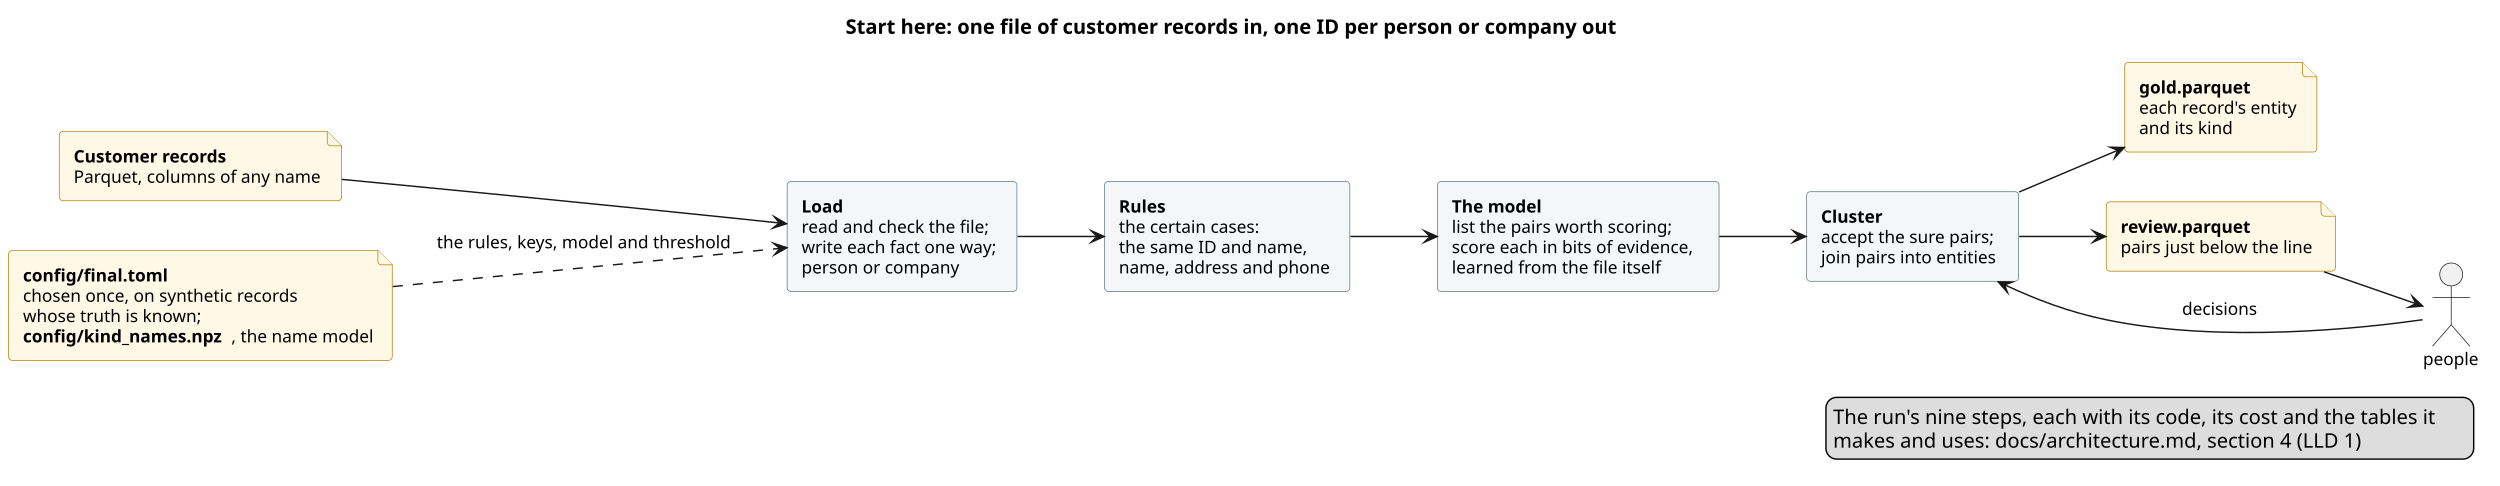
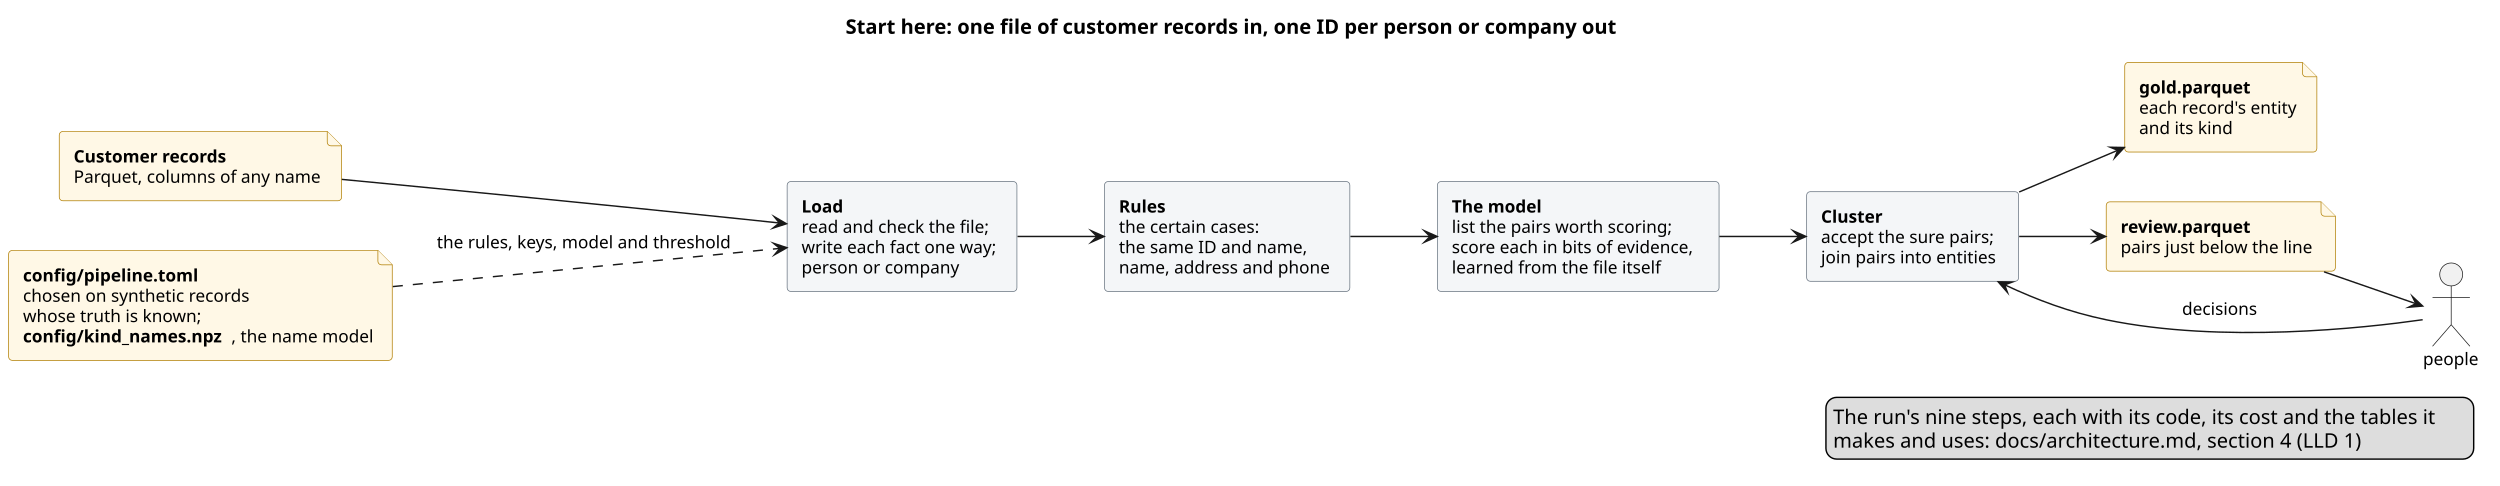
<svg xmlns="http://www.w3.org/2000/svg" version="1.1" data-diagram-type="DESCRIPTION" style="width:1741px;height:338px;background:#FFFFFF;" width="1741px" height="338px" viewBox="0 0 1741 338" zoomAndPan="magnify" preserveAspectRatio="none" contentStyleType="text/css">
  <defs />
  <g font-family="sans-serif" lengthAdjust="spacing">
    <g class="title" data-source-line="1">
      <text x="588.852" y="23.535" fill="#000" font-size="14" textLength="556.972" font-weight="700">Start here: one file of customer records in, one ID per person or company out</text>
    </g>
    <g class="entity" data-qualified-name="input" id="ent0001" data-source-line="13">
      <path d="M41.27,94.058 L41.27,137.324 A2.5,2.5 0 0 0 43.77,139.824 L235.389,139.824 A2.5,2.5 0 0 0 237.889,137.324 L237.889,101.558 L227.889,91.558 L43.77,91.558 A2.5,2.5 0 0 0 41.27,94.058" style="stroke:#B07D00;stroke-width:0.5;" fill="#FFF8E6" />
      <path d="M227.889,91.558 L227.889,99.058 A2.5,2.5 0 0 0 230.389,101.558 L237.889,101.558" style="stroke:#B07D00;stroke-width:0.5;" fill="#FFF8E6" />
      <text x="51.27" y="113.16" fill="#000" font-size="12" textLength="110.549" font-weight="700">Customer records</text>
      <text x="51.27" y="127.293" fill="#000" font-size="12" textLength="176.619">Parquet, columns of any name</text>
    </g>
    <g class="entity" data-qualified-name="load" id="ent0002" data-source-line="14">
      <rect x="548.17" y="126.428" width="160.01" height="76.531" fill="#F4F6F8" style="stroke:#65717E;stroke-width:0.5;" rx="2.5" ry="2.5" />
      <text x="558.17" y="148.03" fill="#000" font-size="12" textLength="29.648" font-weight="700">Load</text>
      <text x="558.17" y="162.163" fill="#000" font-size="12" textLength="136.482">read and check the file;</text>
      <text x="558.17" y="176.295" fill="#000" font-size="12" textLength="140.01">write each fact one way;</text>
      <text x="558.17" y="190.428" fill="#000" font-size="12" textLength="112.576">person or company</text>
    </g>
    <g class="entity" data-qualified-name="rules" id="ent0003" data-source-line="15">
      <rect x="769.18" y="126.428" width="170.844" height="76.531" fill="#F4F6F8" style="stroke:#65717E;stroke-width:0.5;" rx="2.5" ry="2.5" />
      <text x="779.18" y="148.03" fill="#000" font-size="12" textLength="33.879" font-weight="700">Rules</text>
      <text x="779.18" y="162.163" fill="#000" font-size="12" textLength="101.479">the certain cases:</text>
      <text x="779.18" y="176.295" fill="#000" font-size="12" textLength="134.273">the same ID and name,</text>
      <text x="779.18" y="190.428" fill="#000" font-size="12" textLength="150.844">name, address and phone</text>
    </g>
    <g class="entity" data-qualified-name="model" id="ent0004" data-source-line="16">
      <rect x="1001.02" y="126.428" width="196.127" height="76.531" fill="#F4F6F8" style="stroke:#65717E;stroke-width:0.5;" rx="2.5" ry="2.5" />
      <text x="1011.02" y="148.03" fill="#000" font-size="12" textLength="65.332" font-weight="700">The model</text>
      <text x="1011.02" y="162.163" fill="#000" font-size="12" textLength="160.23">list the pairs worth scoring;</text>
      <text x="1011.02" y="176.295" fill="#000" font-size="12" textLength="176.127">score each in bits of evidence,</text>
      <text x="1011.02" y="190.428" fill="#000" font-size="12" textLength="151.758">learned from the file itself</text>
    </g>
    <g class="entity" data-qualified-name="cluster" id="ent0005" data-source-line="17">
      <rect x="1258.15" y="133.488" width="147.629" height="62.398" fill="#F4F6F8" style="stroke:#65717E;stroke-width:0.5;" rx="2.5" ry="2.5" />
      <text x="1268.15" y="155.09" fill="#000" font-size="12" textLength="44.467" font-weight="700">Cluster</text>
      <text x="1268.15" y="169.223" fill="#000" font-size="12" textLength="125.291">accept the sure pairs;</text>
      <text x="1268.15" y="183.355" fill="#000" font-size="12" textLength="127.629">join pairs into entities</text>
    </g>
    <g class="entity" data-qualified-name="gold" id="ent0006" data-source-line="18">
      <path d="M1479.67,45.988 L1479.67,103.387 A2.5,2.5 0 0 0 1482.17,105.887 L1610.959,105.887 A2.5,2.5 0 0 0 1613.459,103.387 L1613.459,53.488 L1603.459,43.488 L1482.17,43.488 A2.5,2.5 0 0 0 1479.67,45.988" style="stroke:#B07D00;stroke-width:0.5;" fill="#FFF8E6" />
      <path d="M1603.459,43.488 L1603.459,50.988 A2.5,2.5 0 0 0 1605.959,53.488 L1613.459,53.488" style="stroke:#B07D00;stroke-width:0.5;" fill="#FFF8E6" />
      <text x="1489.67" y="65.09" fill="#000" font-size="12" textLength="78.586" font-weight="700">gold.parquet</text>
      <text x="1489.67" y="79.223" fill="#000" font-size="12" textLength="113.789">each record's entity</text>
      <text x="1489.67" y="93.355" fill="#000" font-size="12" textLength="68.777">and its kind</text>
    </g>
    <g class="entity" data-qualified-name="sheets" id="ent0007" data-source-line="19">
      <path d="M1466.78,143.058 L1466.78,186.324 A2.5,2.5 0 0 0 1469.28,188.824 L1623.862,188.824 A2.5,2.5 0 0 0 1626.362,186.324 L1626.362,150.558 L1616.362,140.558 L1469.28,140.558 A2.5,2.5 0 0 0 1466.78,143.058" style="stroke:#B07D00;stroke-width:0.5;" fill="#FFF8E6" />
      <path d="M1616.362,140.558 L1616.362,148.058 A2.5,2.5 0 0 0 1618.862,150.558 L1626.362,150.558" style="stroke:#B07D00;stroke-width:0.5;" fill="#FFF8E6" />
      <text x="1476.78" y="162.16" fill="#000" font-size="12" textLength="92.045" font-weight="700">review.parquet</text>
      <text x="1476.78" y="176.293" fill="#000" font-size="12" textLength="139.582">pairs just below the line</text>
    </g>
    <g class="entity" data-qualified-name="people" id="ent0008" data-source-line="20">
      <ellipse cx="1707.018" cy="191.128" rx="8" ry="8" fill="#F1F1F1" style="stroke:#181818;stroke-width:0.5;" />
      <path d="M1707.018,199.128 L1707.018,226.128 M1694.018,207.128 L1720.018,207.128 M1707.018,226.128 L1694.018,241.128 M1707.018,226.128 L1720.018,241.128" style="stroke:#181818;stroke-width:0.5;" fill="none" />
      <text x="1687.36" y="254.23" fill="#000" font-size="12" textLength="39.316">people</text>
    </g>
    <g class="entity" data-qualified-name="config" id="ent0009" data-source-line="21">
      <path d="M6,176.928 L6,248.46 A2.5,2.5 0 0 0 8.5,250.96 L270.666,250.96 A2.5,2.5 0 0 0 273.166,248.46 L273.166,184.428 L263.166,174.428 L8.5,174.428 A2.5,2.5 0 0 0 6,176.928" style="stroke:#B07D00;stroke-width:0.5;" fill="#FFF8E6" />
      <path d="M263.166,174.428 L263.166,181.928 A2.5,2.5 0 0 0 265.666,184.428 L273.166,184.428" style="stroke:#B07D00;stroke-width:0.5;" fill="#FFF8E6" />
-       <text x="16" y="196.03" fill="#000" font-size="12" textLength="104.256" font-weight="700">config/final.toml</text>
-       <text x="16" y="210.163" fill="#000" font-size="12" textLength="198.92">chosen once, on synthetic records</text>
+       <text x="16" y="196.03" fill="#000" font-size="12" textLength="126.094" font-weight="700">config/pipeline.toml</text>
+       <text x="16" y="210.163" fill="#000" font-size="12" textLength="163.676">chosen on synthetic records</text>
      <text x="16" y="224.295" fill="#000" font-size="12" textLength="128.947">whose truth is known;</text>
      <text x="16" y="238.428" fill="#000" font-size="12" textLength="145.113" font-weight="700">config/kind_names.npz</text>
      <text x="161.113" y="238.428" fill="#000" font-size="12" textLength="102.053">, the name model</text>
    </g>
    <g class="link" data-entity-1="ent0001" data-entity-2="ent0002" id="lnk10" data-source-line="23" data-link-type="dependency">
      <path d="M238.01,124.918 C314.28,132.218 423.01,142.788 518.17,152.688 C527.73,153.688 532.789,154.223 542.729,155.293" style="stroke:#181818;stroke-width:1;" fill="none" id="input-to-load" />
      <polygon points="547.7,155.828,539.18,150.888,542.729,155.293,538.324,158.842,547.7,155.828" fill="#181818" style="stroke:#181818;stroke-width:1;stroke-linejoin:miter;stroke-miterlimit:10;" />
    </g>
    <g class="link" data-entity-1="ent0002" data-entity-2="ent0003" id="lnk11" data-source-line="24" data-link-type="dependency">
      <path d="M708.61,164.688 C728.16,164.688 744.15,164.688 763.94,164.688" style="stroke:#181818;stroke-width:1;" fill="none" id="load-to-rules" />
      <polygon points="768.94,164.688,759.94,160.688,763.94,164.688,759.94,168.688,768.94,164.688" fill="#181818" style="stroke:#181818;stroke-width:1;stroke-linejoin:miter;stroke-miterlimit:10;" />
    </g>
    <g class="link" data-entity-1="ent0003" data-entity-2="ent0004" id="lnk12" data-source-line="25" data-link-type="dependency">
      <path d="M940.41,164.688 C959.94,164.688 975.86,164.688 995.87,164.688" style="stroke:#181818;stroke-width:1;" fill="none" id="rules-to-model" />
      <polygon points="1000.87,164.688,991.87,160.688,995.87,164.688,991.87,168.688,1000.87,164.688" fill="#181818" style="stroke:#181818;stroke-width:1;stroke-linejoin:miter;stroke-miterlimit:10;" />
    </g>
    <g class="link" data-entity-1="ent0004" data-entity-2="ent0005" id="lnk13" data-source-line="26" data-link-type="dependency">
      <path d="M1197.33,164.688 C1217.54,164.688 1233.51,164.688 1252.69,164.688" style="stroke:#181818;stroke-width:1;" fill="none" id="model-to-cluster" />
      <polygon points="1257.69,164.688,1248.69,160.688,1252.69,164.688,1248.69,168.688,1257.69,164.688" fill="#181818" style="stroke:#181818;stroke-width:1;stroke-linejoin:miter;stroke-miterlimit:10;" />
    </g>
    <g class="link" data-entity-1="ent0005" data-entity-2="ent0006" id="lnk14" data-source-line="27" data-link-type="dependency">
      <path d="M1406.13,133.718 C1429.91,123.648 1451.545,114.486 1474.785,104.656" style="stroke:#181818;stroke-width:1;" fill="none" id="cluster-to-gold" />
      <polygon points="1479.39,102.708,1469.543,102.53,1474.785,104.656,1472.659,109.898,1479.39,102.708" fill="#181818" style="stroke:#181818;stroke-width:1;stroke-linejoin:miter;stroke-miterlimit:10;" />
    </g>
    <g class="link" data-entity-1="ent0005" data-entity-2="ent0007" id="lnk15" data-source-line="28" data-link-type="dependency">
      <path d="M1406.13,164.688 C1425.59,164.688 1441.69,164.688 1461.45,164.688" style="stroke:#181818;stroke-width:1;" fill="none" id="cluster-to-sheets" />
      <polygon points="1466.45,164.688,1457.45,160.688,1461.45,164.688,1457.45,168.688,1466.45,164.688" fill="#181818" style="stroke:#181818;stroke-width:1;stroke-linejoin:miter;stroke-miterlimit:10;" />
    </g>
    <g class="link" data-entity-1="ent0007" data-entity-2="ent0008" id="lnk16" data-source-line="29" data-link-type="dependency">
      <path d="M1618.45,189.298 C1643.66,198.048 1665.296,205.559 1682.416,211.499" style="stroke:#181818;stroke-width:1;" fill="none" id="sheets-to-people" />
      <polygon points="1687.14,213.138,1679.948,206.409,1682.416,211.499,1677.326,213.967,1687.14,213.138" fill="#181818" style="stroke:#181818;stroke-width:1;stroke-linejoin:miter;stroke-miterlimit:10;" />
    </g>
    <g class="link" data-entity-1="ent0008" data-entity-2="ent0005" id="lnk17" data-source-line="30" data-link-type="dependency">
      <path d="M1687.14,222.658 C1646.38,228.468 1547.31,239.398 1466.78,222.688 C1441.12,217.368 1418.862,208.979 1396.062,198.359" style="stroke:#181818;stroke-width:1;" fill="none" id="people-to-cluster" />
      <polygon points="1391.53,196.248,1397.999,203.674,1396.062,198.359,1401.377,196.422,1391.53,196.248" fill="#181818" style="stroke:#181818;stroke-width:1;stroke-linejoin:miter;stroke-miterlimit:10;" />
      <text x="1519.57" y="219.29" fill="#000" font-size="12" textLength="54.375">decisions</text>
    </g>
    <g class="link" data-entity-1="ent0009" data-entity-2="ent0002" id="lnk18" data-source-line="31" data-link-type="dependency">
      <path d="M273.55,199.578 C361.48,190.898 468.834,180.309 543.014,172.989" style="stroke:#181818;stroke-width:1;stroke-dasharray:7,7;" fill="none" id="config-to-load" />
      <polygon points="547.99,172.498,538.641,169.401,543.014,172.989,539.426,177.363,547.99,172.498" fill="#181818" style="stroke:#181818;stroke-width:1;stroke-linejoin:miter;stroke-miterlimit:10;" />
      <text x="304.17" y="172.89" fill="#000" font-size="12" textLength="213.311">the rules, keys, model and threshold</text>
    </g>
    <g class="legend" data-source-line="33">
      <rect x="1271.581" y="276.73" width="451.096" height="42.977" fill="#DDD" style="stroke:#000;stroke-width:1;" rx="7.5" ry="7.5" />
      <text x="1276.581" y="295.265" fill="#000" font-size="14" textLength="441.096">The run's nine steps, each with its code, its cost and the tables it</text>
      <text x="1276.581" y="311.753" fill="#000" font-size="14" textLength="387.085">makes and uses: docs/architecture.md, section 4 (LLD 1)</text>
    </g>
  </g>
</svg>
